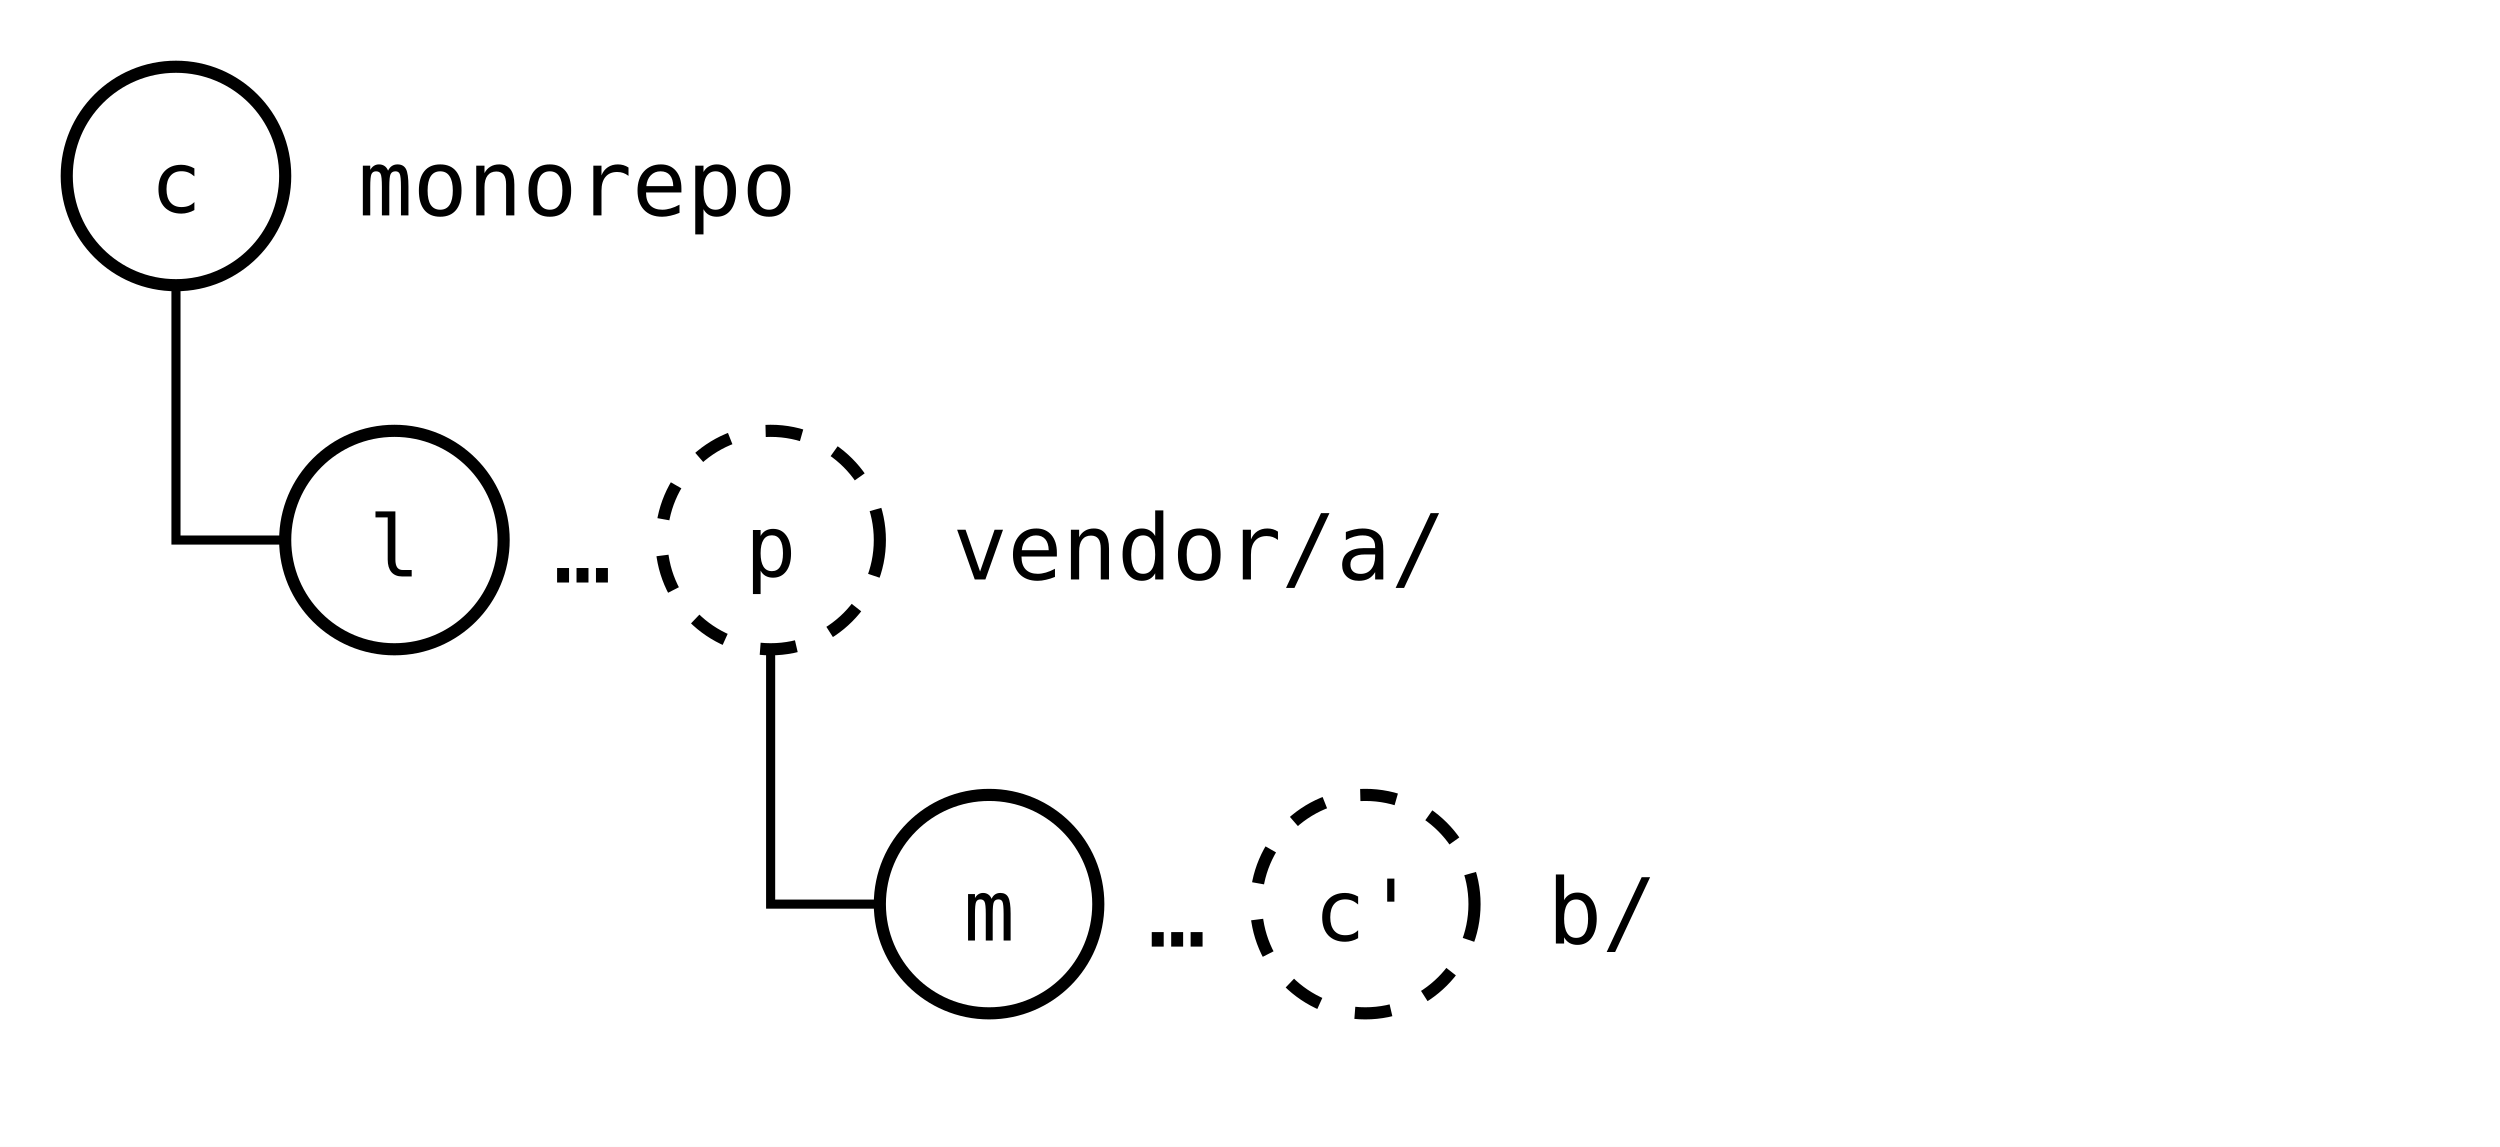
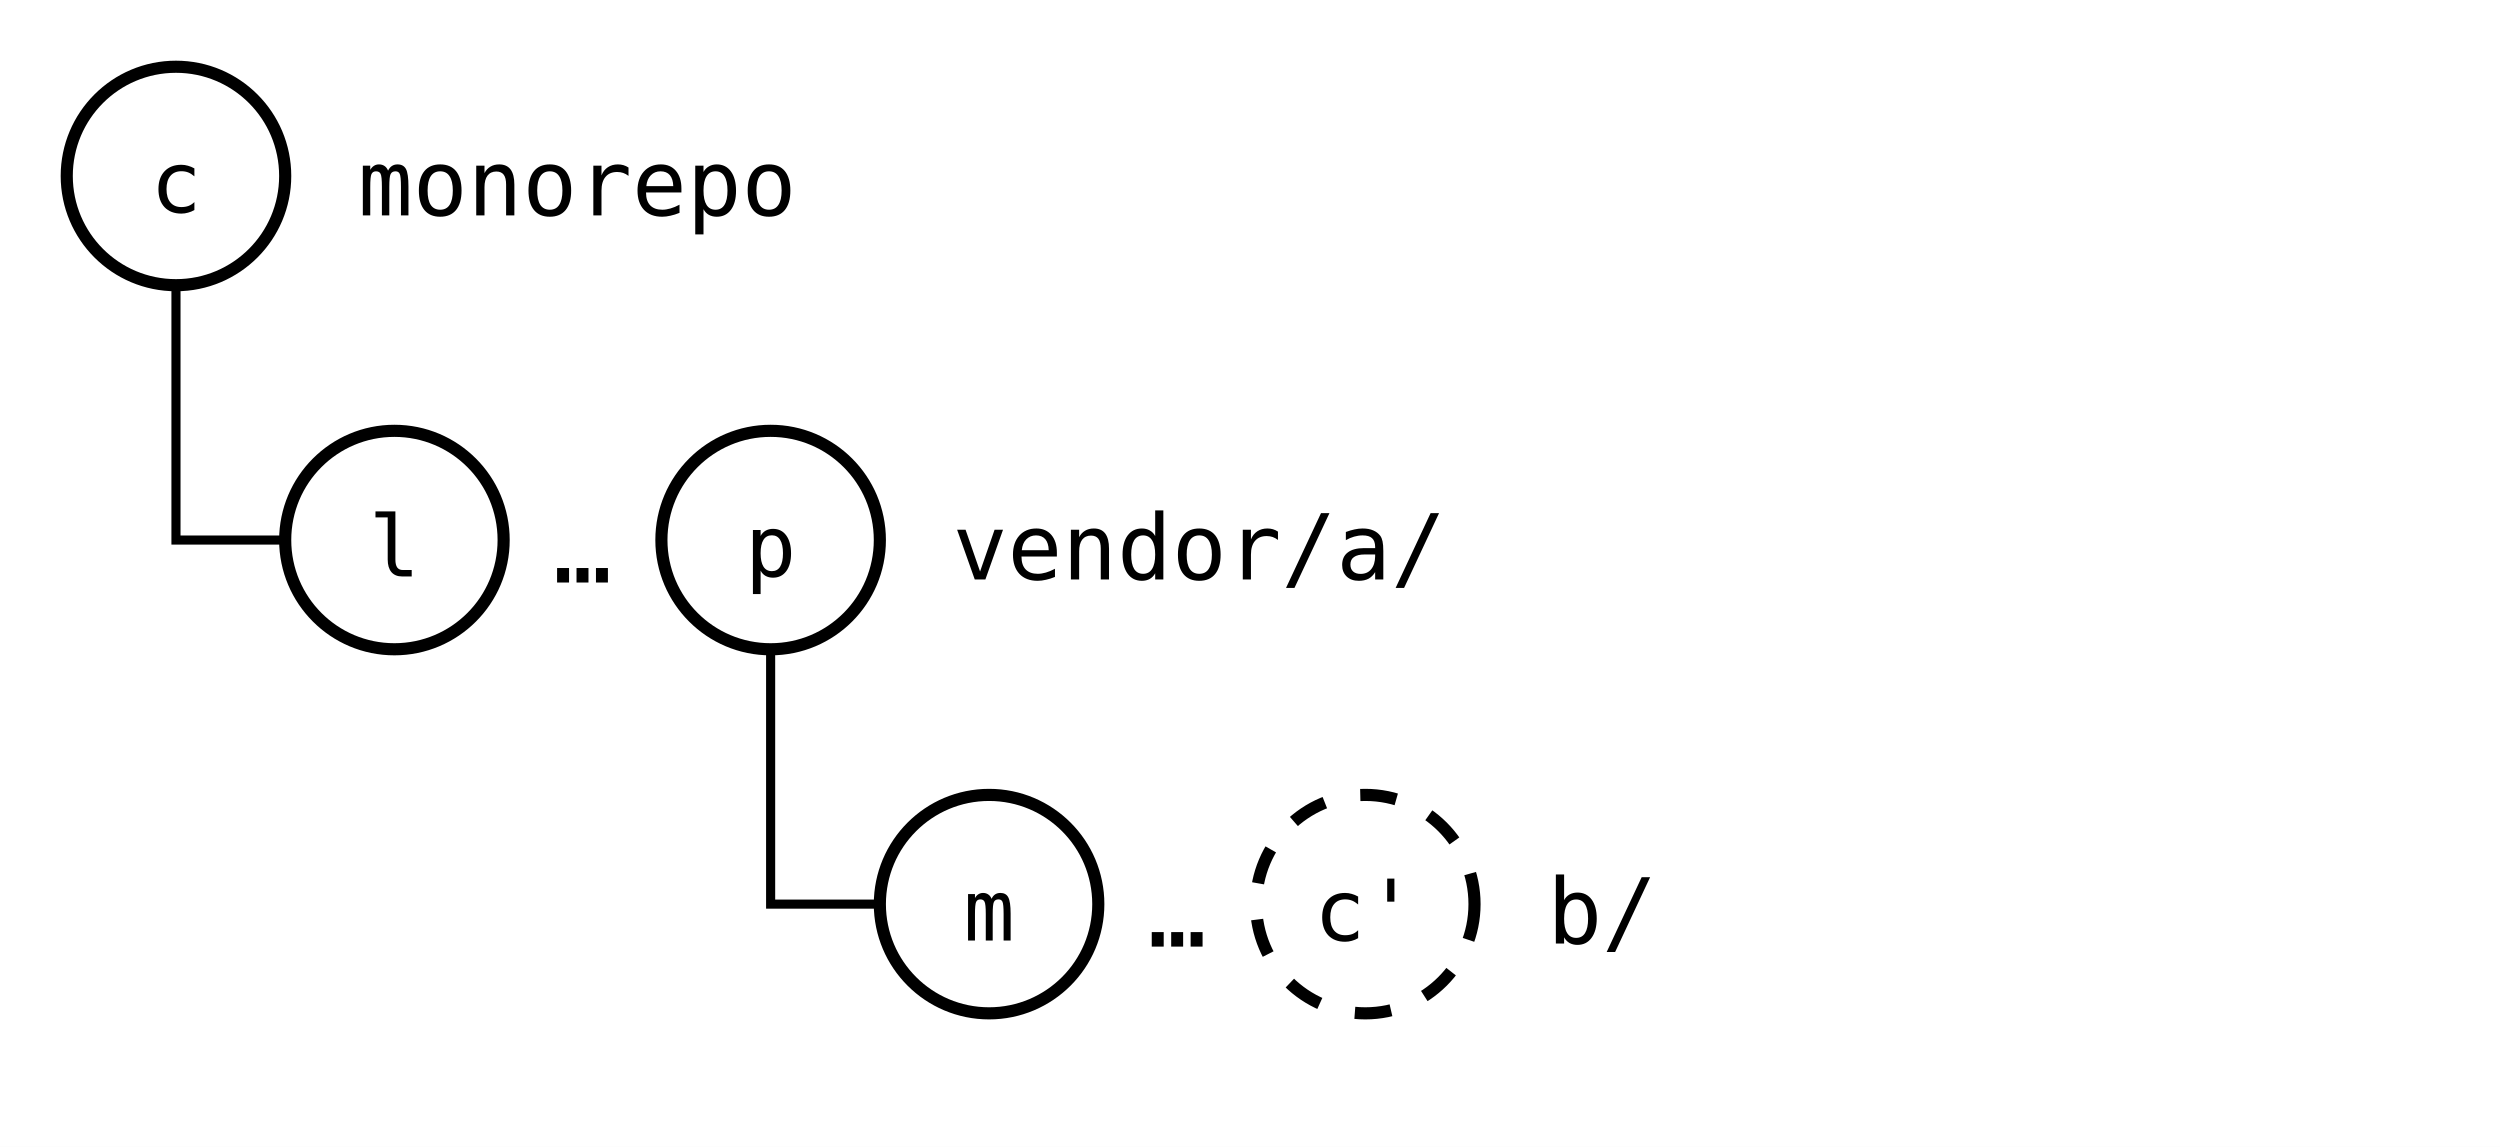
- <svg xmlns="http://www.w3.org/2000/svg" style="background: #ffffff; background-color: light-dark(#ffffff, #121212); color-scheme: light dark;" version="1.1" width="412px" height="189px" viewBox="0 0 412 189" id="ge-svg-Eqedd8fGIifd7xkSlnAw" content="&lt;mxfile host=&quot;Electron&quot;&gt;&#10;  &lt;diagram name=&quot;tree&quot; id=&quot;tree&quot;&gt;&#10;    &lt;mxGraphModel dx=&quot;-213&quot; dy=&quot;-51&quot; grid=&quot;0&quot; gridSize=&quot;10&quot; guides=&quot;1&quot; tooltips=&quot;1&quot; connect=&quot;1&quot; arrows=&quot;1&quot; fold=&quot;0&quot; page=&quot;0&quot; pageScale=&quot;1&quot; pageWidth=&quot;850&quot; pageHeight=&quot;1100&quot; background=&quot;#ffffff&quot; math=&quot;0&quot; shadow=&quot;0&quot;&gt;&#10;      &lt;root&gt;&#10;        &lt;mxCell id=&quot;0&quot; /&gt;&#10;        &lt;mxCell id=&quot;1&quot; parent=&quot;0&quot; /&gt;&#10;        &lt;mxCell id=&quot;s0&quot; parent=&quot;1&quot; style=&quot;ellipse;aspect=fixed;strokeWidth=2;fontSize=14;fontFamily=Roboto Mono,monospace;&quot; value=&quot;c&quot; vertex=&quot;1&quot;&gt;&#10;          &lt;mxGeometry height=&quot;36&quot; width=&quot;36&quot; as=&quot;geometry&quot; /&gt;&#10;        &lt;/mxCell&gt;&#10;        &lt;mxCell id=&quot;f0&quot; parent=&quot;1&quot; style=&quot;text;align=left;verticalAlign=middle;fontSize=15;fontFamily=Roboto Mono,monospace;tree=1;&quot; value=&quot;monorepo&quot; vertex=&quot;1&quot;&gt;&#10;          &lt;mxGeometry height=&quot;36&quot; width=&quot;192&quot; x=&quot;46&quot; as=&quot;geometry&quot; /&gt;&#10;        &lt;/mxCell&gt;&#10;        &lt;mxCell id=&quot;s1&quot; parent=&quot;1&quot; style=&quot;ellipse;aspect=fixed;strokeWidth=2;fontSize=14;fontFamily=Roboto Mono,monospace;&quot; value=&quot;l&quot; vertex=&quot;1&quot;&gt;&#10;          &lt;mxGeometry height=&quot;36&quot; width=&quot;36&quot; x=&quot;36&quot; y=&quot;60&quot; as=&quot;geometry&quot; /&gt;&#10;        &lt;/mxCell&gt;&#10;        &lt;mxCell id=&quot;dots1&quot; parent=&quot;1&quot; style=&quot;text;align=center;verticalAlign=middle;fontSize=16;fontFamily=Roboto Mono,monospace;&quot; value=&quot;…&quot; vertex=&quot;1&quot;&gt;&#10;          &lt;mxGeometry height=&quot;36&quot; width=&quot;22&quot; x=&quot;74&quot; y=&quot;60&quot; as=&quot;geometry&quot; /&gt;&#10;        &lt;/mxCell&gt;&#10;        &lt;mxCell id=&quot;r1&quot; parent=&quot;1&quot; style=&quot;ellipse;aspect=fixed;strokeWidth=2;fontSize=14;fontFamily=Roboto Mono,monospace;dashed=1;&quot; value=&quot;p&quot; vertex=&quot;1&quot;&gt;&#10;          &lt;mxGeometry height=&quot;36&quot; width=&quot;36&quot; x=&quot;98&quot; y=&quot;60&quot; as=&quot;geometry&quot; /&gt;&#10;        &lt;/mxCell&gt;&#10;        &lt;mxCell id=&quot;f1&quot; parent=&quot;1&quot; style=&quot;text;align=left;verticalAlign=middle;fontSize=15;fontFamily=Roboto Mono,monospace;&quot; value=&quot;vendor/a/&quot; vertex=&quot;1&quot;&gt;&#10;          &lt;mxGeometry height=&quot;36&quot; width=&quot;201&quot; x=&quot;144&quot; y=&quot;60&quot; as=&quot;geometry&quot; /&gt;&#10;        &lt;/mxCell&gt;&#10;        &lt;mxCell id=&quot;s2&quot; parent=&quot;1&quot; style=&quot;ellipse;aspect=fixed;strokeWidth=2;fontSize=14;fontFamily=Roboto Mono,monospace;&quot; value=&quot;m&quot; vertex=&quot;1&quot;&gt;&#10;          &lt;mxGeometry height=&quot;36&quot; width=&quot;36&quot; x=&quot;134&quot; y=&quot;120&quot; as=&quot;geometry&quot; /&gt;&#10;        &lt;/mxCell&gt;&#10;        &lt;mxCell id=&quot;dots2&quot; parent=&quot;1&quot; style=&quot;text;align=center;verticalAlign=middle;fontSize=16;fontFamily=Roboto Mono,monospace;&quot; value=&quot;…&quot; vertex=&quot;1&quot;&gt;&#10;          &lt;mxGeometry height=&quot;36&quot; width=&quot;22&quot; x=&quot;172&quot; y=&quot;120&quot; as=&quot;geometry&quot; /&gt;&#10;        &lt;/mxCell&gt;&#10;        &lt;mxCell id=&quot;r2&quot; parent=&quot;1&quot; style=&quot;ellipse;aspect=fixed;strokeWidth=2;fontSize=14;fontFamily=Roboto Mono,monospace;dashed=1;&quot; value=&quot;c&amp;#39;&quot; vertex=&quot;1&quot;&gt;&#10;          &lt;mxGeometry height=&quot;36&quot; width=&quot;36&quot; x=&quot;196&quot; y=&quot;120&quot; as=&quot;geometry&quot; /&gt;&#10;        &lt;/mxCell&gt;&#10;        &lt;mxCell id=&quot;f2&quot; parent=&quot;1&quot; style=&quot;text;align=left;verticalAlign=middle;fontSize=15;fontFamily=Roboto Mono,monospace;&quot; value=&quot;b/&quot; vertex=&quot;1&quot;&gt;&#10;          &lt;mxGeometry height=&quot;36&quot; width=&quot;138&quot; x=&quot;242&quot; y=&quot;120&quot; as=&quot;geometry&quot; /&gt;&#10;        &lt;/mxCell&gt;&#10;        &lt;mxCell id=&quot;c1&quot; edge=&quot;1&quot; parent=&quot;1&quot; source=&quot;s0&quot; style=&quot;endArrow=none;strokeWidth=1.5;edgeStyle=orthogonalEdgeStyle;rounded=0;exitX=0.5;exitY=1;exitDx=0;exitDy=0;entryX=0;entryY=0.5;entryDx=0;entryDy=0;&quot; target=&quot;s1&quot;&gt;&#10;          &lt;mxGeometry relative=&quot;1&quot; as=&quot;geometry&quot; /&gt;&#10;        &lt;/mxCell&gt;&#10;        &lt;mxCell id=&quot;c2&quot; edge=&quot;1&quot; parent=&quot;1&quot; source=&quot;r1&quot; style=&quot;endArrow=none;strokeWidth=1.5;edgeStyle=orthogonalEdgeStyle;rounded=0;exitX=0.5;exitY=1;exitDx=0;exitDy=0;entryX=0;entryY=0.5;entryDx=0;entryDy=0;&quot; target=&quot;s2&quot;&gt;&#10;          &lt;mxGeometry relative=&quot;1&quot; as=&quot;geometry&quot; /&gt;&#10;        &lt;/mxCell&gt;&#10;      &lt;/root&gt;&#10;    &lt;/mxGraphModel&gt;&#10;  &lt;/diagram&gt;&#10;&lt;/mxfile&gt;&#10;">
-   <style type="text/css">@supports (color: light-dark(#000, #fff)) { #ge-svg-Eqedd8fGIifd7xkSlnAw { --ge-adaptive-bg: light-dark(#ffffff, var(--ge-dark-color, #121212)); } }</style>
+ <svg xmlns="http://www.w3.org/2000/svg" style="background: #ffffff; background-color: light-dark(#ffffff, #121212); color-scheme: light dark;" version="1.1" width="412px" height="189px" viewBox="0 0 412 189" id="ge-svg-WQOJ2819RoLx3X3VFDZ6" content="&lt;mxfile host=&quot;Electron&quot;&gt;&#10;  &lt;diagram name=&quot;tree&quot; id=&quot;tree&quot;&gt;&#10;    &lt;mxGraphModel dx=&quot;-213&quot; dy=&quot;-51&quot; grid=&quot;0&quot; gridSize=&quot;10&quot; guides=&quot;1&quot; tooltips=&quot;1&quot; connect=&quot;1&quot; arrows=&quot;1&quot; fold=&quot;0&quot; page=&quot;0&quot; pageScale=&quot;1&quot; pageWidth=&quot;850&quot; pageHeight=&quot;1100&quot; background=&quot;#ffffff&quot; math=&quot;0&quot; shadow=&quot;0&quot;&gt;&#10;      &lt;root&gt;&#10;        &lt;mxCell id=&quot;0&quot; /&gt;&#10;        &lt;mxCell id=&quot;1&quot; parent=&quot;0&quot; /&gt;&#10;        &lt;mxCell id=&quot;s0&quot; parent=&quot;1&quot; style=&quot;ellipse;aspect=fixed;strokeWidth=2;fontSize=14;fontFamily=Roboto Mono,monospace;&quot; value=&quot;c&quot; vertex=&quot;1&quot;&gt;&#10;          &lt;mxGeometry height=&quot;36&quot; width=&quot;36&quot; as=&quot;geometry&quot; /&gt;&#10;        &lt;/mxCell&gt;&#10;        &lt;mxCell id=&quot;f0&quot; parent=&quot;1&quot; style=&quot;text;align=left;verticalAlign=middle;fontSize=15;fontFamily=Roboto Mono,monospace;tree=1;&quot; value=&quot;monorepo&quot; vertex=&quot;1&quot;&gt;&#10;          &lt;mxGeometry height=&quot;36&quot; width=&quot;192&quot; x=&quot;46&quot; as=&quot;geometry&quot; /&gt;&#10;        &lt;/mxCell&gt;&#10;        &lt;mxCell id=&quot;s1&quot; parent=&quot;1&quot; style=&quot;ellipse;aspect=fixed;strokeWidth=2;fontSize=14;fontFamily=Roboto Mono,monospace;&quot; value=&quot;l&quot; vertex=&quot;1&quot;&gt;&#10;          &lt;mxGeometry height=&quot;36&quot; width=&quot;36&quot; x=&quot;36&quot; y=&quot;60&quot; as=&quot;geometry&quot; /&gt;&#10;        &lt;/mxCell&gt;&#10;        &lt;mxCell id=&quot;dots1&quot; parent=&quot;1&quot; style=&quot;text;align=center;verticalAlign=middle;fontSize=16;fontFamily=Roboto Mono,monospace;&quot; value=&quot;…&quot; vertex=&quot;1&quot;&gt;&#10;          &lt;mxGeometry height=&quot;36&quot; width=&quot;22&quot; x=&quot;74&quot; y=&quot;60&quot; as=&quot;geometry&quot; /&gt;&#10;        &lt;/mxCell&gt;&#10;        &lt;mxCell id=&quot;r1&quot; parent=&quot;1&quot; style=&quot;ellipse;aspect=fixed;strokeWidth=2;fontSize=14;fontFamily=Roboto Mono,monospace;&quot; value=&quot;p&quot; vertex=&quot;1&quot;&gt;&#10;          &lt;mxGeometry height=&quot;36&quot; width=&quot;36&quot; x=&quot;98&quot; y=&quot;60&quot; as=&quot;geometry&quot; /&gt;&#10;        &lt;/mxCell&gt;&#10;        &lt;mxCell id=&quot;f1&quot; parent=&quot;1&quot; style=&quot;text;align=left;verticalAlign=middle;fontSize=15;fontFamily=Roboto Mono,monospace;&quot; value=&quot;vendor/a/&quot; vertex=&quot;1&quot;&gt;&#10;          &lt;mxGeometry height=&quot;36&quot; width=&quot;201&quot; x=&quot;144&quot; y=&quot;60&quot; as=&quot;geometry&quot; /&gt;&#10;        &lt;/mxCell&gt;&#10;        &lt;mxCell id=&quot;s2&quot; parent=&quot;1&quot; style=&quot;ellipse;aspect=fixed;strokeWidth=2;fontSize=14;fontFamily=Roboto Mono,monospace;&quot; value=&quot;m&quot; vertex=&quot;1&quot;&gt;&#10;          &lt;mxGeometry height=&quot;36&quot; width=&quot;36&quot; x=&quot;134&quot; y=&quot;120&quot; as=&quot;geometry&quot; /&gt;&#10;        &lt;/mxCell&gt;&#10;        &lt;mxCell id=&quot;dots2&quot; parent=&quot;1&quot; style=&quot;text;align=center;verticalAlign=middle;fontSize=16;fontFamily=Roboto Mono,monospace;&quot; value=&quot;…&quot; vertex=&quot;1&quot;&gt;&#10;          &lt;mxGeometry height=&quot;36&quot; width=&quot;22&quot; x=&quot;172&quot; y=&quot;120&quot; as=&quot;geometry&quot; /&gt;&#10;        &lt;/mxCell&gt;&#10;        &lt;mxCell id=&quot;r2&quot; parent=&quot;1&quot; style=&quot;ellipse;aspect=fixed;strokeWidth=2;fontSize=14;fontFamily=Roboto Mono,monospace;dashed=1;&quot; value=&quot;c&amp;#39;&quot; vertex=&quot;1&quot;&gt;&#10;          &lt;mxGeometry height=&quot;36&quot; width=&quot;36&quot; x=&quot;196&quot; y=&quot;120&quot; as=&quot;geometry&quot; /&gt;&#10;        &lt;/mxCell&gt;&#10;        &lt;mxCell id=&quot;f2&quot; parent=&quot;1&quot; style=&quot;text;align=left;verticalAlign=middle;fontSize=15;fontFamily=Roboto Mono,monospace;&quot; value=&quot;b/&quot; vertex=&quot;1&quot;&gt;&#10;          &lt;mxGeometry height=&quot;36&quot; width=&quot;138&quot; x=&quot;242&quot; y=&quot;120&quot; as=&quot;geometry&quot; /&gt;&#10;        &lt;/mxCell&gt;&#10;        &lt;mxCell id=&quot;c1&quot; edge=&quot;1&quot; parent=&quot;1&quot; source=&quot;s0&quot; style=&quot;endArrow=none;strokeWidth=1.5;edgeStyle=orthogonalEdgeStyle;rounded=0;exitX=0.5;exitY=1;exitDx=0;exitDy=0;entryX=0;entryY=0.5;entryDx=0;entryDy=0;&quot; target=&quot;s1&quot;&gt;&#10;          &lt;mxGeometry relative=&quot;1&quot; as=&quot;geometry&quot; /&gt;&#10;        &lt;/mxCell&gt;&#10;        &lt;mxCell id=&quot;c2&quot; edge=&quot;1&quot; parent=&quot;1&quot; source=&quot;r1&quot; style=&quot;endArrow=none;strokeWidth=1.5;edgeStyle=orthogonalEdgeStyle;rounded=0;exitX=0.5;exitY=1;exitDx=0;exitDy=0;entryX=0;entryY=0.5;entryDx=0;entryDy=0;&quot; target=&quot;s2&quot;&gt;&#10;          &lt;mxGeometry relative=&quot;1&quot; as=&quot;geometry&quot; /&gt;&#10;        &lt;/mxCell&gt;&#10;      &lt;/root&gt;&#10;    &lt;/mxGraphModel&gt;&#10;  &lt;/diagram&gt;&#10;&lt;/mxfile&gt;&#10;">
+   <style type="text/css">@supports (color: light-dark(#000, #fff)) { #ge-svg-WQOJ2819RoLx3X3VFDZ6 { --ge-adaptive-bg: light-dark(#ffffff, var(--ge-dark-color, #121212)); } }</style>
  <defs />
  <rect fill="#ffffff" width="100%" height="100%" x="0" y="0" style="fill: light-dark(rgb(255, 255, 255), rgb(18, 18, 18));" />
  <g>
    <g data-cell-id="0">
      <g data-cell-id="1">
        <g data-cell-id="s0">
          <g>
            <ellipse cx="29" cy="29" rx="18" ry="18" fill="#ffffff" stroke="#000000" stroke-width="2" pointer-events="all" style="fill: var(--ge-adaptive-bg, #ffffff); stroke: light-dark(rgb(0, 0, 0), rgb(255, 255, 255));" />
          </g>
          <g>
            <g fill="#000000" font-family="'Roboto Mono', monospace" text-anchor="middle" font-size="14px" style="fill: light-dark(rgb(0, 0, 0), rgb(255, 255, 255));">
              <text x="29" y="35">c</text>
            </g>
          </g>
        </g>
        <g data-cell-id="f0">
          <g>
            <rect x="57" y="11" width="192" height="36" fill="none" stroke="none" pointer-events="all" />
          </g>
          <g>
            <g fill="#000000" font-family="'Roboto Mono', monospace" text-anchor="start" font-size="15px" style="fill: light-dark(rgb(0, 0, 0), rgb(255, 255, 255));">
              <text x="59" y="35.5">monorepo</text>
            </g>
          </g>
        </g>
        <g data-cell-id="s1">
          <g>
            <ellipse cx="65" cy="89" rx="18" ry="18" fill="#ffffff" stroke="#000000" stroke-width="2" pointer-events="all" style="fill: var(--ge-adaptive-bg, #ffffff); stroke: light-dark(rgb(0, 0, 0), rgb(255, 255, 255));" />
          </g>
          <g>
            <g fill="#000000" font-family="'Roboto Mono', monospace" text-anchor="middle" font-size="14px" style="fill: light-dark(rgb(0, 0, 0), rgb(255, 255, 255));">
              <text x="65" y="95">l</text>
            </g>
          </g>
        </g>
        <g data-cell-id="dots1">
          <g>
            <rect x="85" y="71" width="22" height="36" fill="none" stroke="none" pointer-events="all" />
          </g>
          <g>
            <g fill="#000000" font-family="'Roboto Mono', monospace" text-anchor="middle" font-size="16px" style="fill: light-dark(rgb(0, 0, 0), rgb(255, 255, 255));">
              <text x="96" y="96">…</text>
            </g>
          </g>
        </g>
        <g data-cell-id="r1">
          <g>
-             <ellipse cx="127" cy="89" rx="18" ry="18" fill="#ffffff" stroke="#000000" stroke-width="2" stroke-dasharray="6 6" pointer-events="all" style="fill: var(--ge-adaptive-bg, #ffffff); stroke: light-dark(rgb(0, 0, 0), rgb(255, 255, 255));" />
+             <ellipse cx="127" cy="89" rx="18" ry="18" fill="#ffffff" stroke="#000000" stroke-width="2" pointer-events="all" style="fill: var(--ge-adaptive-bg, #ffffff); stroke: light-dark(rgb(0, 0, 0), rgb(255, 255, 255));" />
          </g>
          <g>
            <g fill="#000000" font-family="'Roboto Mono', monospace" text-anchor="middle" font-size="14px" style="fill: light-dark(rgb(0, 0, 0), rgb(255, 255, 255));">
              <text x="127" y="95">p</text>
            </g>
          </g>
        </g>
        <g data-cell-id="f1">
          <g>
            <rect x="155" y="71" width="201" height="36" fill="none" stroke="none" pointer-events="all" />
          </g>
          <g>
            <g fill="#000000" font-family="'Roboto Mono', monospace" text-anchor="start" font-size="15px" style="fill: light-dark(rgb(0, 0, 0), rgb(255, 255, 255));">
              <text x="157" y="95.5">vendor/a/</text>
            </g>
          </g>
        </g>
        <g data-cell-id="s2">
          <g>
            <ellipse cx="163" cy="149" rx="18" ry="18" fill="#ffffff" stroke="#000000" stroke-width="2" pointer-events="all" style="fill: var(--ge-adaptive-bg, #ffffff); stroke: light-dark(rgb(0, 0, 0), rgb(255, 255, 255));" />
          </g>
          <g>
            <g fill="#000000" font-family="'Roboto Mono', monospace" text-anchor="middle" font-size="14px" style="fill: light-dark(rgb(0, 0, 0), rgb(255, 255, 255));">
              <text x="163" y="155">m</text>
            </g>
          </g>
        </g>
        <g data-cell-id="dots2">
          <g>
            <rect x="183" y="131" width="22" height="36" fill="none" stroke="none" pointer-events="all" />
          </g>
          <g>
            <g fill="#000000" font-family="'Roboto Mono', monospace" text-anchor="middle" font-size="16px" style="fill: light-dark(rgb(0, 0, 0), rgb(255, 255, 255));">
              <text x="194" y="156">…</text>
            </g>
          </g>
        </g>
        <g data-cell-id="r2">
          <g>
            <ellipse cx="225" cy="149" rx="18" ry="18" fill="#ffffff" stroke="#000000" stroke-width="2" stroke-dasharray="6 6" pointer-events="all" style="fill: var(--ge-adaptive-bg, #ffffff); stroke: light-dark(rgb(0, 0, 0), rgb(255, 255, 255));" />
          </g>
          <g>
            <g fill="#000000" font-family="'Roboto Mono', monospace" text-anchor="middle" font-size="14px" style="fill: light-dark(rgb(0, 0, 0), rgb(255, 255, 255));">
              <text x="225" y="155">c'</text>
            </g>
          </g>
        </g>
        <g data-cell-id="f2">
          <g>
            <rect x="253" y="131" width="138" height="36" fill="none" stroke="none" pointer-events="all" />
          </g>
          <g>
            <g fill="#000000" font-family="'Roboto Mono', monospace" text-anchor="start" font-size="15px" style="fill: light-dark(rgb(0, 0, 0), rgb(255, 255, 255));">
              <text x="255" y="155.5">b/</text>
            </g>
          </g>
        </g>
        <g data-cell-id="c1">
          <g>
            <path d="M 29 47 L 29 89 L 47 89" fill="none" stroke="#000000" stroke-width="1.5" stroke-miterlimit="10" pointer-events="stroke" style="stroke: light-dark(rgb(0, 0, 0), rgb(255, 255, 255));" />
          </g>
        </g>
        <g data-cell-id="c2">
          <g>
            <path d="M 127 107 L 127 149 L 145 149" fill="none" stroke="#000000" stroke-width="1.5" stroke-miterlimit="10" pointer-events="stroke" style="stroke: light-dark(rgb(0, 0, 0), rgb(255, 255, 255));" />
          </g>
        </g>
      </g>
    </g>
  </g>
</svg>
